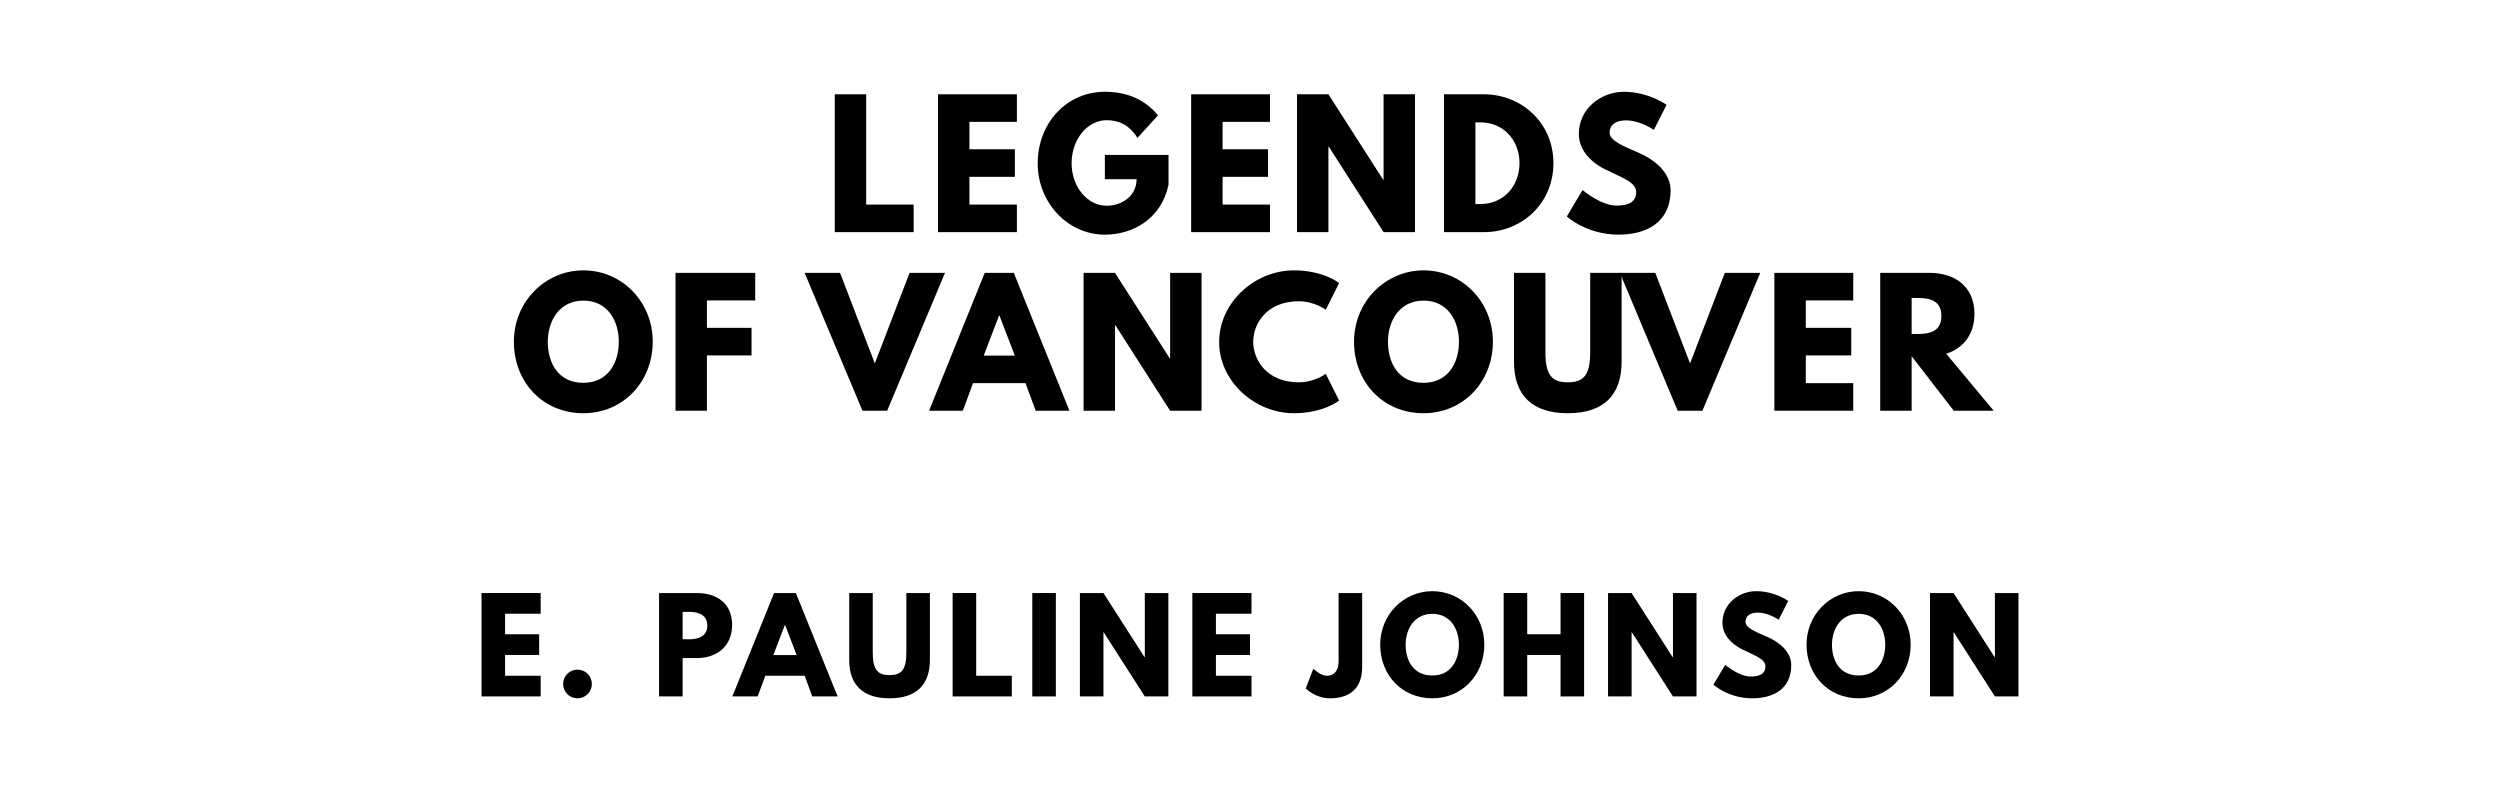
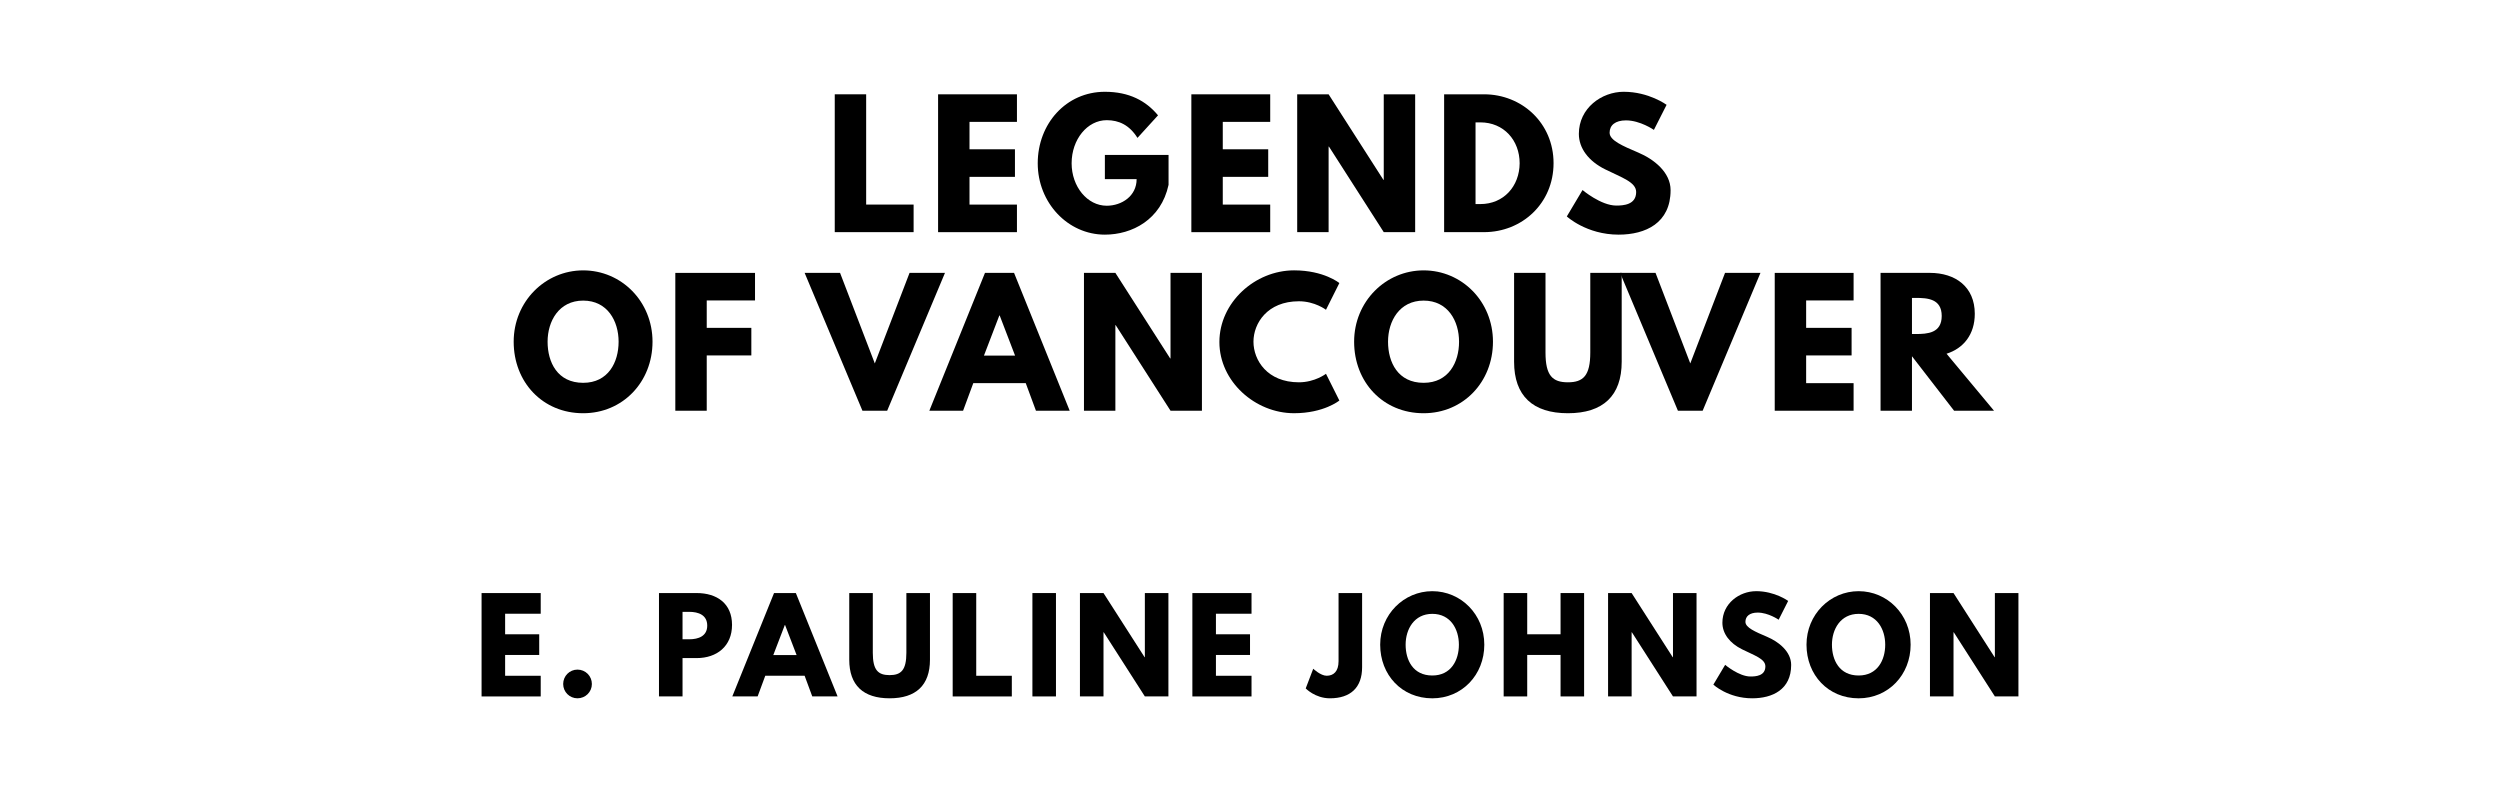
<svg xmlns="http://www.w3.org/2000/svg" version="1.1" viewBox="0 0 1400 440">
  <g aria-label="LEGENDS">
-     <path d="M 485.069,52.807 H 467.478 V 130 h 44.164 v -15.439 h -26.573 z" />
-     <path d="M 569.456,52.807 H 525.292 V 130 h 44.164 v -15.439 h -26.573 V 99.029 h 25.45 V 83.591 H 542.883 V 68.246 h 26.573 z" />
-     <path d="m 654.37,86.772 h -35.649 v 13.567 h 17.778 c 0,9.45 -8.327,14.877 -16.749,14.877 -10.854,0 -19.649,-10.667 -19.649,-23.766 0,-13.38 8.795,-24.14 19.649,-24.14 6.83,0 12.725,2.713 17.216,9.918 L 648.475,64.596 c -6.737,-8.14 -16.187,-13.193 -29.754,-13.193 -21.708,0 -37.614,17.871 -37.614,40.047 0,22.082 16.842,39.953 37.614,39.953 15.158,0 31.439,-8.327 35.649,-27.883 z" />
-     <path d="M 711.218,52.807 H 667.054 V 130 h 44.164 v -15.439 h -26.573 V 99.029 h 25.45 V 83.591 H 684.645 V 68.246 h 26.573 z" />
-     <path d="m 743.921,82.094 h 0.187 L 774.798,130 H 792.389 V 52.807 h -17.591 v 47.906 h -0.187 L 743.921,52.807 H 726.33 V 130 h 17.591 z" />
-     <path d="M 808.633,52.807 V 130 h 22.363 c 21.24,0 38.924,-16.094 38.924,-38.643 0,-22.456 -17.778,-38.55 -38.924,-38.55 z M 826.224,114.281 V 68.526 h 2.713 c 13.099,0 21.988,10.012 21.988,22.924 -0.094,12.912 -8.982,22.83 -21.988,22.83 z" />
-     <path d="m 909.329,51.404 c -12.444,0 -25.17,9.17 -25.17,23.579 0,8.047 5.427,15.251 14.69,19.836 9.17,4.585 17.404,7.111 17.404,12.725 0,7.205 -7.298,7.579 -11.134,7.579 -8.608,0 -18.901,-8.702 -18.901,-8.702 l -8.795,14.784 c 0,0 10.947,10.199 29.006,10.199 15.064,0 29.099,-6.456 29.099,-24.889 0,-10.105 -9.45,-17.404 -18.058,-21.053 -8.795,-3.743 -16.094,-6.83 -16.094,-11.135 0,-4.211 3.181,-6.924 9.17,-6.924 7.953,0 15.626,5.333 15.626,5.333 l 7.111,-14.035 c 0,0 -9.918,-7.298 -23.953,-7.298 z" />
+     <path d="M485.05,52.81l0.00,61.75l26.57,0.00l0.00,15.44l-44.16,0.00l0.00-77.19l17.59,0.00z" />
+     <path d="M569.49,52.81l0.00,15.44l-26.57,0.00l0.00,15.35l25.45,0.00l0.00,15.44l-25.45,0.00l0.00,15.53l26.57,0.00l0.00,15.44l-44.16,0.00l0.00-77.19l44.16,0.00z" />
+     <path d="M654.39,86.77l0.00,16.75c-4.21,19.56-20.49,27.88-35.65,27.88c-20.77,0.00-37.61-17.87-37.61-39.95c0.00-22.18,15.91-40.05,37.61-40.05c13.57,0.00,23.02,5.05,29.75,13.19l-11.51,12.63c-4.49-7.20-10.39-9.92-17.22-9.92c-10.85,0.00-19.65,10.76-19.65,24.14c0.00,13.10,8.80,23.77,19.65,23.77c8.42,0.00,16.75-5.43,16.75-14.88l-17.78,0.00l0.00-13.57l35.65,0.00z" />
+     <path d="M711.32,52.81l0.00,15.44l-26.57,0.00l0.00,15.35l25.45,0.00l0.00,15.44l-25.45,0.00l0.00,15.53l26.57,0.00l0.00,15.44l-44.16,0.00l0.00-77.19l44.16,0.00z" />
+     <path d="M744.02,82.09l0.00,47.91l-17.59,0.00l0.00-77.19l17.59,0.00l30.69,47.91l0.19,0.00l0.00-47.91l17.59,0.00l0.00,77.19l-17.59,0.00l-30.69-47.91l-0.19,0.00z" />
+     <path d="M808.71,52.81l22.36,0.00c21.15,0.00,38.92,16.09,38.92,38.55c0.00,22.55-17.68,38.64-38.92,38.64l-22.36,0.00l0.00-77.19z  M826.30,114.28l2.71,0.00c13.01,0.00,21.89-9.92,21.99-22.83c0.00-12.91-8.89-22.92-21.99-22.92l-2.71,0.00l0.00,45.75z" />
+     <path d="M909.34,51.40c14.04,0.00,23.95,7.30,23.95,7.30l-7.11,14.04s-7.67-5.33-15.63-5.33c-5.99,0.00-9.17,2.71-9.17,6.92c0.00,4.30,7.30,7.39,16.09,11.13c8.61,3.65,18.06,10.95,18.06,21.05c0.00,18.43-14.04,24.89-29.10,24.89c-18.06,0.00-29.01-10.20-29.01-10.20l8.80-14.78s10.29,8.70,18.90,8.70c3.84,0.00,11.13-0.37,11.13-7.58c0.00-5.61-8.23-8.14-17.40-12.73c-9.26-4.58-14.69-11.79-14.69-19.84c0.00-14.41,12.73-23.58,25.17-23.58z" />
  </g>
  <g aria-label="OF VANCOUVER">
-     <path d="m 287.773,191.357 c 0,22.55 16.094,40.047 38.924,40.047 22.175,0 38.83,-17.497 38.83,-40.047 0,-22.55 -17.404,-39.953 -38.83,-39.953 -21.24,0 -38.924,17.404 -38.924,39.953 z m 18.994,0 c 0,-11.509 6.363,-23.018 19.93,-23.018 13.661,0 19.836,11.509 19.836,23.018 0,11.509 -5.801,23.018 -19.836,23.018 -14.409,0 -19.93,-11.509 -19.93,-23.018 z" />
-     <path d="M 422.921,152.807 H 378.289 V 230 h 17.591 v -30.971 h 24.982 v -15.439 h -24.982 v -15.345 h 27.041 z" />
-     <path d="m 482.971,230 h 13.848 l 32.374,-77.193 h -19.836 l -19.462,50.713 -19.462,-50.713 h -19.836 z" />
-     <path d="m 567.728,152.807 h -16.281 L 520.289,230 h 18.901 l 5.708,-15.439 h 29.38 L 579.985,230 h 18.901 z m 0.561,46.316 h -17.404 l 8.608,-22.456 h 0.187 z" />
-     <path d="m 624.396,182.094 h 0.187 L 655.273,230 h 17.591 V 152.807 H 655.273 v 47.906 h -0.187 L 624.396,152.807 H 606.806 V 230 h 17.591 z" />
-     <path d="m 727.26,214.094 c -17.684,0 -25.45,-12.351 -25.45,-22.737 0,-10.292 7.766,-22.643 25.45,-22.643 8.982,0 15.158,4.772 15.158,4.772 l 7.485,-14.971 c 0,0 -8.608,-7.111 -25.357,-7.111 -21.895,0 -41.825,17.965 -41.825,40.14 0,22.082 20.023,39.86 41.825,39.86 16.749,0 25.357,-7.111 25.357,-7.111 l -7.485,-14.971 c 0,0 -6.175,4.772 -15.158,4.772 z" />
-     <path d="m 758.263,191.357 c 0,22.55 16.094,40.047 38.924,40.047 22.175,0 38.83,-17.497 38.83,-40.047 0,-22.55 -17.404,-39.953 -38.83,-39.953 -21.24,0 -38.924,17.404 -38.924,39.953 z m 18.994,0 c 0,-11.509 6.363,-23.018 19.93,-23.018 13.661,0 19.836,11.509 19.836,23.018 0,11.509 -5.801,23.018 -19.836,23.018 -14.409,0 -19.93,-11.509 -19.93,-23.018 z" />
-     <path d="m 908.101,152.807 h -17.591 v 44.632 c 0,12.912 -3.93,16.655 -12.538,16.655 -8.608,0 -12.538,-3.743 -12.538,-16.655 v -44.632 h -17.591 v 49.778 c 0,19.088 10.48,28.819 30.129,28.819 19.649,0 30.129,-9.731 30.129,-28.819 z" />
-     <path d="m 939.506,230 h 13.848 l 32.374,-77.193 h -19.836 l -19.462,50.713 -19.462,-50.713 h -19.836 z" />
-     <path d="M 1037.811,152.807 H 993.648 V 230 h 44.164 v -15.439 h -26.573 v -15.532 h 25.45 v -15.439 h -25.45 v -15.345 h 26.573 z" />
-     <path d="M 1052.924,152.807 V 230 h 17.591 V 199.497 L 1094.094,230 h 22.363 l -26.573,-31.906 c 9.45,-2.994 15.813,-10.76 15.813,-22.363 0,-15.158 -10.854,-22.924 -25.17,-22.924 z m 17.591,34.246 V 166.842 h 2.058 c 6.643,0 14.597,0.468 14.597,10.105 0,9.637 -7.953,10.105 -14.597,10.105 z" />
+     <path d="M287.66,191.36c0.00-22.55,17.68-39.95,38.92-39.95c21.43,0.00,38.83,17.40,38.83,39.95s-16.65,40.05-38.83,40.05c-22.83,0.00-38.92-17.50-38.92-40.05z  M306.65,191.36c0.00,11.51,5.52,23.02,19.93,23.02c14.04,0.00,19.84-11.51,19.84-23.02s-6.18-23.02-19.84-23.02c-13.57,0.00-19.93,11.51-19.93,23.02z" />
+     <path d="M422.81,152.81l0.00,15.44l-27.04,0.00l0.00,15.35l24.98,0.00l0.00,15.44l-24.98,0.00l0.00,30.97l-17.59,0.00l0.00-77.19l44.63,0.00z" />
+     <path d="M482.96,230.00l-32.37-77.19l19.84,0.00l19.46,50.71l19.46-50.71l19.84,0.00l-32.37,77.19l-13.85,0.00z" />
+     <path d="M567.87,152.81l31.16,77.19l-18.90,0.00l-5.71-15.44l-29.38,0.00l-5.71,15.44l-18.90,0.00l31.16-77.19l16.28,0.00z  M568.43,199.12l-8.61-22.46l-0.19,0.00l-8.61,22.46l17.40,0.00z" />
+     <path d="M624.61,182.09l0.00,47.91l-17.59,0.00l0.00-77.19l17.59,0.00l30.69,47.91l0.19,0.00l0.00-47.91l17.59,0.00l0.00,77.19l-17.59,0.00l-30.69-47.91l-0.19,0.00z" />
+     <path d="M727.39,214.09c8.98,0.00,15.16-4.77,15.16-4.77l7.49,14.97s-8.61,7.11-25.36,7.11c-21.80,0.00-41.82-17.78-41.82-39.86c0.00-22.18,19.93-40.14,41.82-40.14c16.75,0.00,25.36,7.11,25.36,7.11l-7.49,14.97s-6.18-4.77-15.16-4.77c-17.68,0.00-25.45,12.35-25.45,22.64c0.00,10.39,7.77,22.74,25.45,22.74z" />
+     <path d="M758.31,191.36c0.00-22.55,17.68-39.95,38.92-39.95c21.43,0.00,38.83,17.40,38.83,39.95s-16.65,40.05-38.83,40.05c-22.83,0.00-38.92-17.50-38.92-40.05z  M777.30,191.36c0.00,11.51,5.52,23.02,19.93,23.02c14.04,0.00,19.84-11.51,19.84-23.02s-6.18-23.02-19.84-23.02c-13.57,0.00-19.93,11.51-19.93,23.02z" />
+     <path d="M908.15,152.81l0.00,49.78c0.00,19.09-10.48,28.82-30.13,28.82s-30.13-9.73-30.13-28.82l0.00-49.78l17.59,0.00l0.00,44.63c0.00,12.91,3.93,16.65,12.54,16.65s12.54-3.74,12.54-16.65l0.00-44.63l17.59,0.00z" />
+     <path d="M939.63,230.00l-32.37-77.19l19.84,0.00l19.46,50.71l19.46-50.71l19.84,0.00l-32.37,77.19l-13.85,0.00z" />
+     <path d="M1038.01,152.81l0.00,15.44l-26.57,0.00l0.00,15.35l25.45,0.00l0.00,15.44l-25.45,0.00l0.00,15.53l26.57,0.00l0.00,15.44l-44.16,0.00l0.00-77.19l44.16,0.00z" />
+     <path d="M1053.11,152.81l27.60,0.00c14.32,0.00,25.17,7.77,25.17,22.92c0.00,11.60-6.36,19.37-15.81,22.36l26.57,31.91l-22.36,0.00l-23.58-30.50l0.00,30.50l-17.59,0.00l0.00-77.19z  M1070.70,187.05l2.06,0.00c6.64,0.00,14.60-0.47,14.60-10.11s-7.95-10.11-14.60-10.11l-2.06,0.00l0.00,20.21z" />
  </g>
  <g aria-label="E. PAULINE JOHNSON">
-     <path d="m 302.769,332.105 h -33.123 V 390 h 33.123 v -11.579 h -19.93 v -11.649 h 19.088 v -11.579 h -19.088 v -11.509 h 19.93 z" />
-     <path d="m 323.354,374.982 c -4.421,0 -8,3.579 -8,8.07 0,4.421 3.579,8 8,8 4.491,0 8.07,-3.579 8.07,-8 0,-4.491 -3.579,-8.07 -8.07,-8.07 z" />
-     <path d="M 369.076,332.105 V 390 h 13.193 v -21.474 h 7.93 c 11.298,0 19.789,-6.667 19.789,-18.596 0,-12 -8.491,-17.825 -19.789,-17.825 z M 382.269,358 v -15.368 h 3.719 c 5.193,0 10.105,1.754 10.105,7.719 0,5.895 -4.912,7.649 -10.105,7.649 z" />
-     <path d="M 445.695,332.105 H 433.484 L 410.116,390 h 14.175 l 4.281,-11.579 h 22.035 L 454.888,390 h 14.175 z m 0.421,34.737 H 433.063 L 439.519,350 h 0.14 z" />
-     <path d="m 520.744,332.105 h -13.193 v 33.474 c 0,9.684 -2.947,12.491 -9.403,12.491 -6.456,0 -9.404,-2.807 -9.404,-12.491 v -33.474 h -13.193 v 37.333 c 0,14.316 7.86,21.614 22.596,21.614 14.737,0 22.596,-7.298 22.596,-21.614 z" />
-     <path d="M 546.666,332.105 H 533.473 V 390 h 33.123 v -11.579 h -19.93 z" />
-     <path d="M 591.277,332.105 H 578.084 V 390 h 13.193 z" />
-     <path d="m 617.933,354.07 h 0.14 L 641.09,390 h 13.193 v -57.895 h -13.193 v 35.93 h -0.14 L 617.933,332.105 H 604.74 V 390 h 13.193 z" />
-     <path d="m 700.839,332.105 h -33.123 V 390 h 33.123 v -11.579 h -19.93 v -11.649 h 19.088 v -11.579 h -19.088 v -11.509 h 19.93 z" />
-     <path d="m 762.805,332.105 h -13.193 v 38.175 c 0,5.825 -2.877,8.14 -6.667,8.14 -3.368,0 -7.509,-3.93 -7.509,-3.93 l -4.211,11.018 c 0,0 5.263,5.544 13.544,5.544 11.579,0 18.035,-6.035 18.035,-17.404 z" />
-     <path d="m 772.911,361.018 c 0,16.912 12.07,30.035 29.193,30.035 16.632,0 29.123,-13.123 29.123,-30.035 0,-16.912 -13.053,-29.965 -29.123,-29.965 -15.93,0 -29.193,13.053 -29.193,29.965 z m 14.246,0 c 0,-8.632 4.772,-17.263 14.947,-17.263 10.246,0 14.877,8.632 14.877,17.263 0,8.632 -4.351,17.263 -14.877,17.263 -10.807,0 -14.947,-8.632 -14.947,-17.263 z" />
-     <path d="m 855.241,366.772 h 18.667 V 390 h 13.193 v -57.895 h -13.193 v 23.088 H 855.241 V 332.105 H 842.048 V 390 h 13.193 z" />
-     <path d="M 913.695,354.07 H 913.835 L 936.853,390 h 13.193 v -57.895 h -13.193 v 35.93 H 936.712 L 913.695,332.105 H 900.502 V 390 h 13.193 z" />
-     <path d="m 983.441,331.053 c -9.333,0 -18.877,6.877 -18.877,17.684 0,6.035 4.07,11.439 11.018,14.877 6.877,3.439 13.053,5.333 13.053,9.544 0,5.404 -5.474,5.684 -8.351,5.684 -6.456,0 -14.175,-6.526 -14.175,-6.526 l -6.596,11.088 c 0,0 8.211,7.649 21.754,7.649 11.298,0 21.825,-4.842 21.825,-18.667 0,-7.579 -7.088,-13.053 -13.544,-15.789 -6.596,-2.807 -12.07,-5.123 -12.07,-8.351 0,-3.158 2.386,-5.193 6.877,-5.193 5.965,0 11.719,4 11.719,4 l 5.333,-10.526 c 0,0 -7.439,-5.474 -17.965,-5.474 z" />
-     <path d="m 1011.661,361.018 c 0,16.912 12.07,30.035 29.193,30.035 16.632,0 29.123,-13.123 29.123,-30.035 0,-16.912 -13.053,-29.965 -29.123,-29.965 -15.93,0 -29.193,13.053 -29.193,29.965 z m 14.246,0 c 0,-8.632 4.772,-17.263 14.947,-17.263 10.246,0 14.877,8.632 14.877,17.263 0,8.632 -4.351,17.263 -14.877,17.263 -10.807,0 -14.947,-8.632 -14.947,-17.263 z" />
-     <path d="m 1093.991,354.07 h 0.14 L 1117.149,390 h 13.193 v -57.895 h -13.193 v 35.93 h -0.14 l -23.017,-35.93 h -13.193 V 390 h 13.193 z" />
+     <path d="M302.80,332.11l0.00,11.58l-19.93,0.00l0.00,11.51l19.09,0.00l0.00,11.58l-19.09,0.00l0.00,11.65l19.93,0.00l0.00,11.58l-33.12,0.00l0.00-57.89l33.12,0.00z" />
+     <path d="M323.38,374.98c4.49,0.00,8.07,3.58,8.07,8.07c0.00,4.42-3.58,8.00-8.07,8.00c-4.42,0.00-8.00-3.58-8.00-8.00c0.00-4.49,3.58-8.07,8.00-8.07z" />
+     <path d="M369.03,332.11l21.12,0.00c11.30,0.00,19.79,5.82,19.79,17.82c0.00,11.93-8.49,18.60-19.79,18.60l-7.93,0.00l0.00,21.47l-13.19,0.00l0.00-57.89z  M382.22,358.00l3.72,0.00c5.19,0.00,10.11-1.75,10.11-7.65c0.00-5.96-4.91-7.72-10.11-7.72l-3.72,0.00l0.00,15.37z" />
+     <path d="M445.68,332.11l23.37,57.89l-14.18,0.00l-4.28-11.58l-22.04,0.00l-4.28,11.58l-14.18,0.00l23.37-57.89l12.21,0.00z  M446.10,366.84l-6.46-16.84l-0.14,0.00l-6.46,16.84l13.05,0.00z" />
+     <path d="M520.78,332.11l0.00,37.33c0.00,14.32-7.86,21.61-22.60,21.61s-22.60-7.30-22.60-21.61l0.00-37.33l13.19,0.00l0.00,33.47c0.00,9.68,2.95,12.49,9.40,12.49s9.40-2.81,9.40-12.49l0.00-33.47l13.19,0.00z" />
+     <path d="M546.69,332.11l0.00,46.32l19.93,0.00l0.00,11.58l-33.12,0.00l0.00-57.89l13.19,0.00z" />
+     <path d="M591.34,332.11l0.00,57.89l-13.19,0.00l0.00-57.89l13.19,0.00z" />
+     <path d="M617.96,354.07l0.00,35.93l-13.19,0.00l0.00-57.89l13.19,0.00l23.02,35.93l0.14,0.00l0.00-35.93l13.19,0.00l0.00,57.89l-13.19,0.00l-23.02-35.93l-0.14,0.00z" />
+     <path d="M700.85,332.11l0.00,11.58l-19.93,0.00l0.00,11.51l19.09,0.00l0.00,11.58l-19.09,0.00l0.00,11.65l19.93,0.00l0.00,11.58l-33.12,0.00l0.00-57.89l33.12,0.00z" />
+     <path d="M762.78,332.11l0.00,41.54c0.00,11.37-6.46,17.40-18.04,17.40c-8.28,0.00-13.54-5.54-13.54-5.54l4.21-11.02s4.14,3.93,7.51,3.93c3.79,0.00,6.67-2.32,6.67-8.14l0.00-38.18l13.19,0.00z" />
+     <path d="M772.90,361.02c0.00-16.91,13.26-29.96,29.19-29.96c16.07,0.00,29.12,13.05,29.12,29.96s-12.49,30.04-29.12,30.04c-17.12,0.00-29.19-13.12-29.19-30.04z  M787.15,361.02c0.00,8.63,4.14,17.26,14.95,17.26c10.53,0.00,14.88-8.63,14.88-17.26s-4.63-17.26-14.88-17.26c-10.18,0.00-14.95,8.63-14.95,17.26z" />
+     <path d="M855.24,366.77l0.00,23.23l-13.19,0.00l0.00-57.89l13.19,0.00l0.00,23.09l18.67,0.00l0.00-23.09l13.19,0.00l0.00,57.89l-13.19,0.00l0.00-23.23l-18.67,0.00z" />
+     <path d="M913.71,354.07l0.00,35.93l-13.19,0.00l0.00-57.89l13.19,0.00l23.02,35.93l0.14,0.00l0.00-35.93l13.19,0.00l0.00,57.89l-13.19,0.00l-23.02-35.93l-0.14,0.00z" />
+     <path d="M983.41,331.05c10.53,0.00,17.96,5.47,17.96,5.47l-5.33,10.53s-5.75-4.00-11.72-4.00c-4.49,0.00-6.88,2.04-6.88,5.19c0.00,3.23,5.47,5.54,12.07,8.35c6.46,2.74,13.54,8.21,13.54,15.79c0.00,13.82-10.53,18.67-21.82,18.67c-13.54,0.00-21.75-7.65-21.75-7.65l6.60-11.09s7.72,6.53,14.18,6.53c2.88,0.00,8.35-0.28,8.35-5.68c0.00-4.21-6.18-6.11-13.05-9.54c-6.95-3.44-11.02-8.84-11.02-14.88c0.00-10.81,9.54-17.68,18.88-17.68z" />
+     <path d="M1011.64,361.02c0.00-16.91,13.26-29.96,29.19-29.96c16.07,0.00,29.12,13.05,29.12,29.96s-12.49,30.04-29.12,30.04c-17.12,0.00-29.19-13.12-29.19-30.04z  M1025.89,361.02c0.00,8.63,4.14,17.26,14.95,17.26c10.53,0.00,14.88-8.63,14.88-17.26s-4.63-17.26-14.88-17.26c-10.18,0.00-14.95,8.63-14.95,17.26z" />
+     <path d="M1093.97,354.07l0.00,35.93l-13.19,0.00l0.00-57.89l13.19,0.00l23.02,35.93l0.14,0.00l0.00-35.93l13.19,0.00l0.00,57.89l-13.19,0.00l-23.02-35.93l-0.14,0.00z" />
  </g>
</svg>
